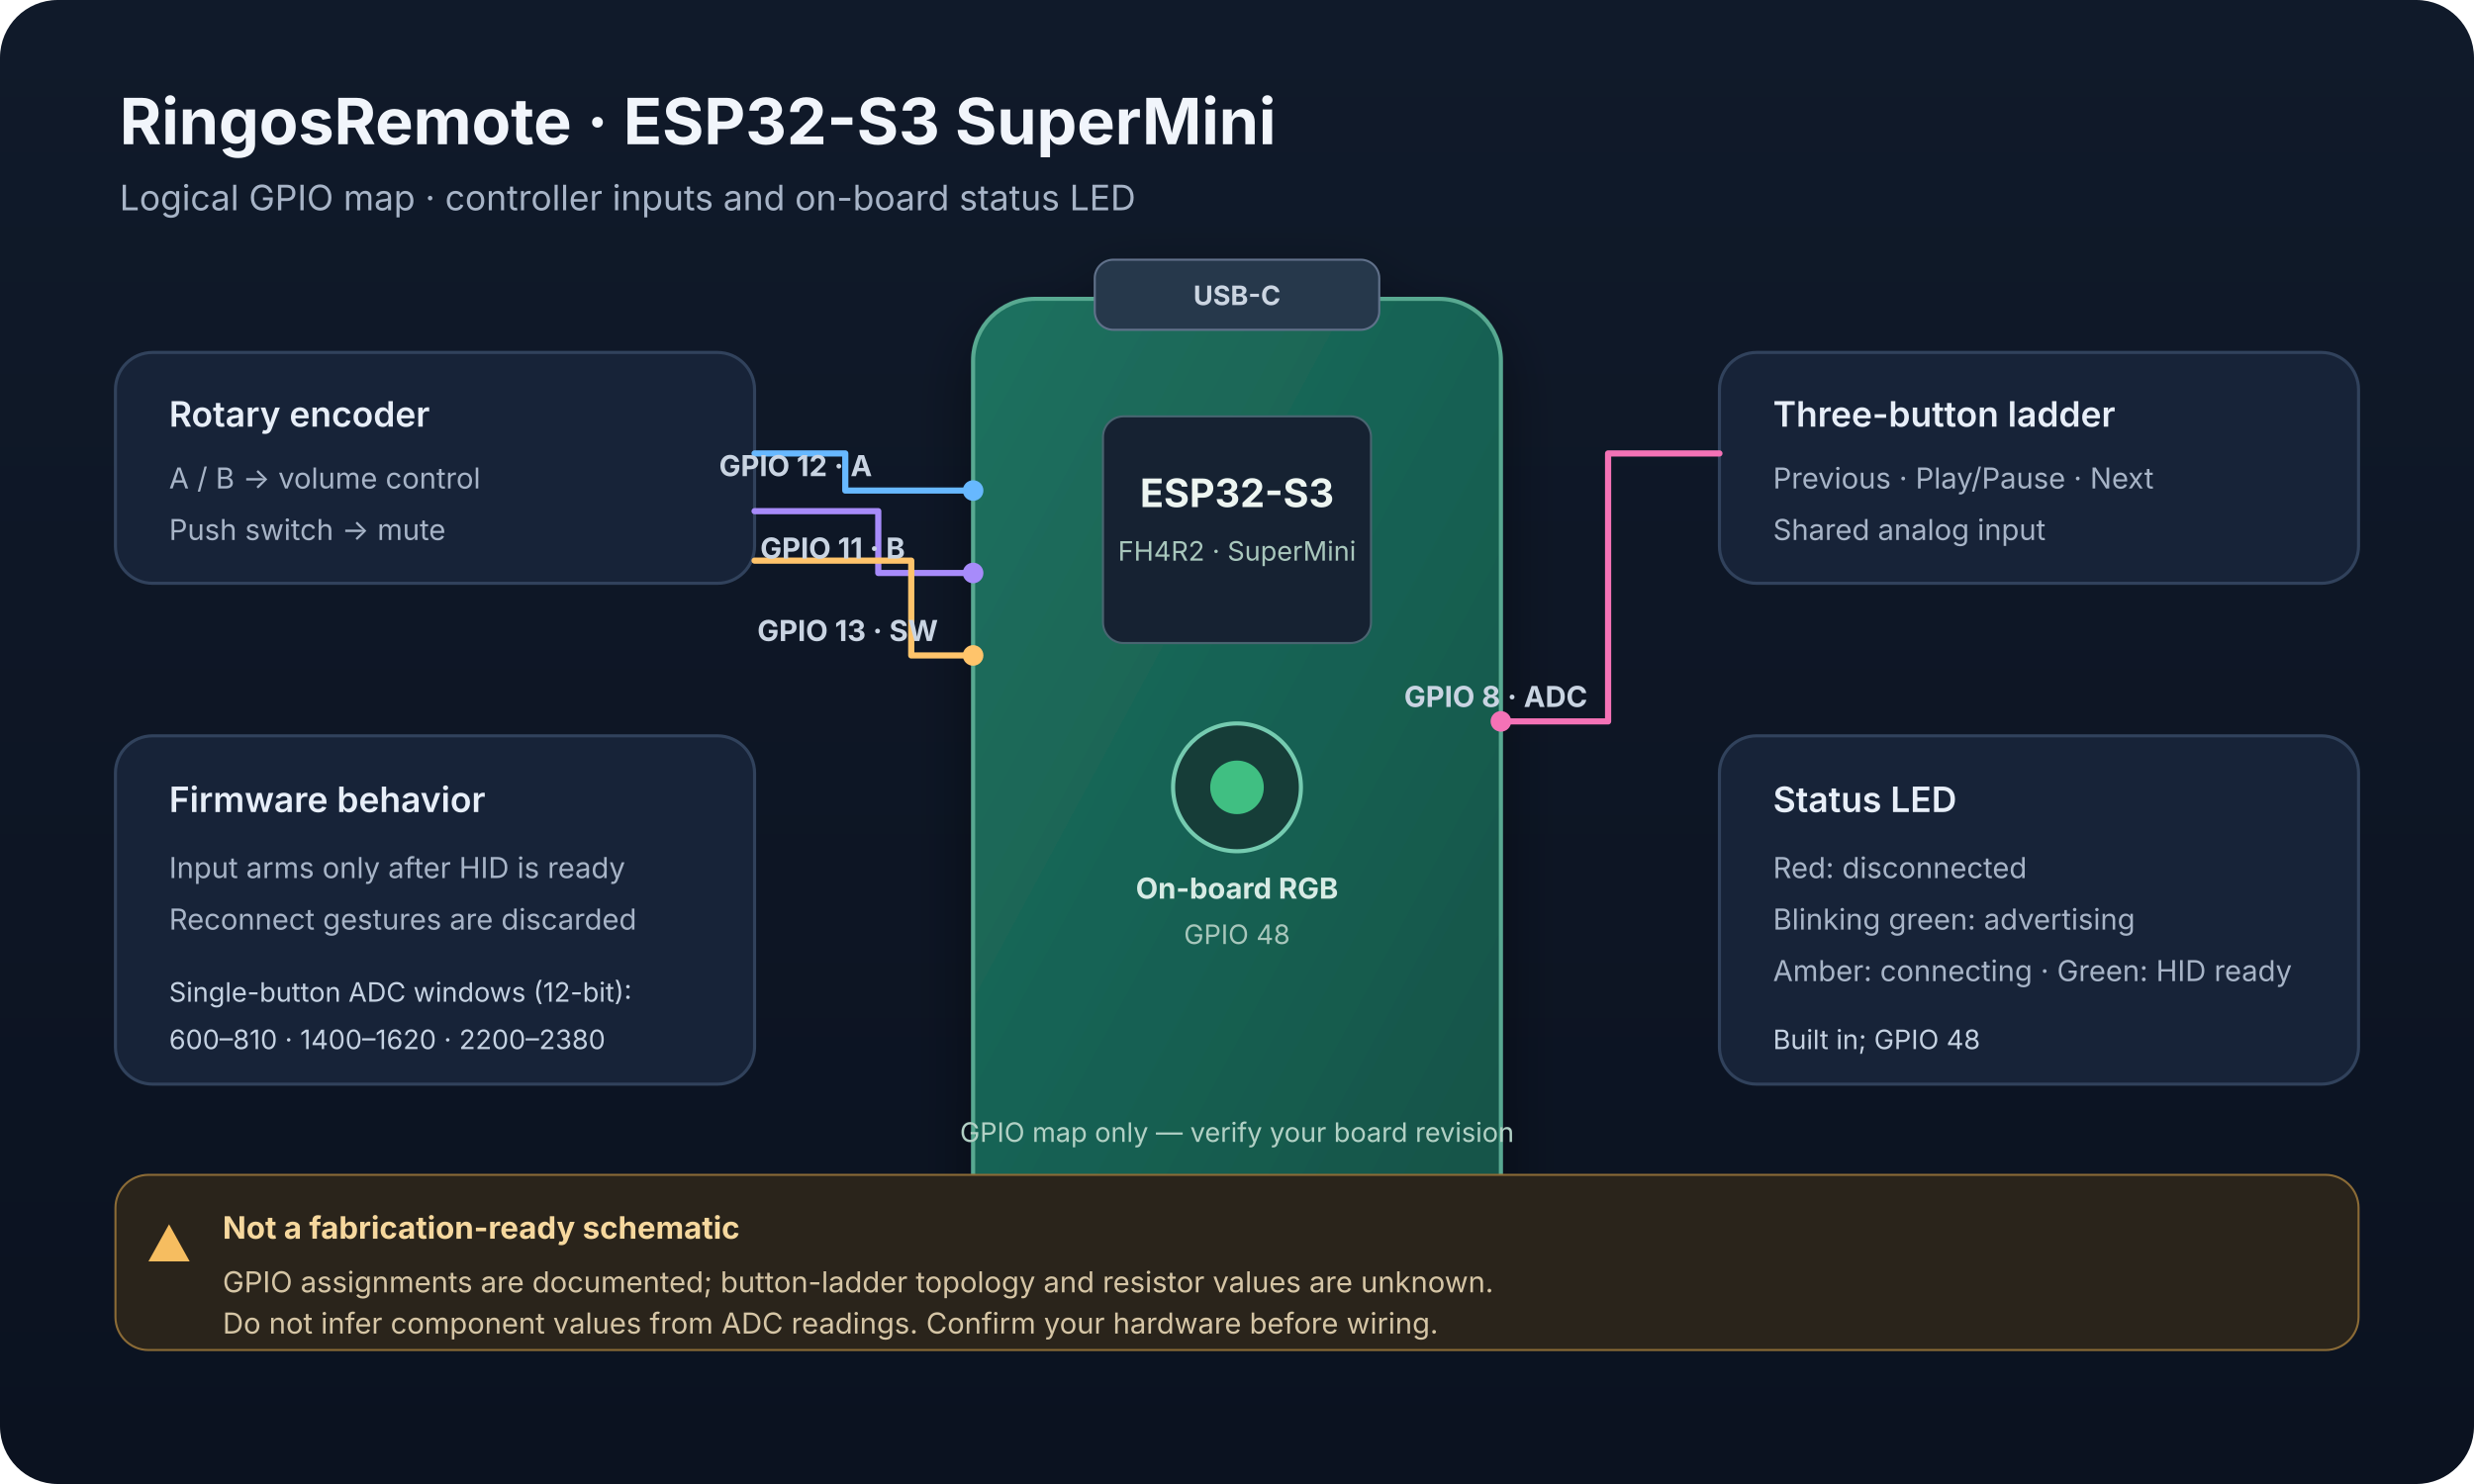
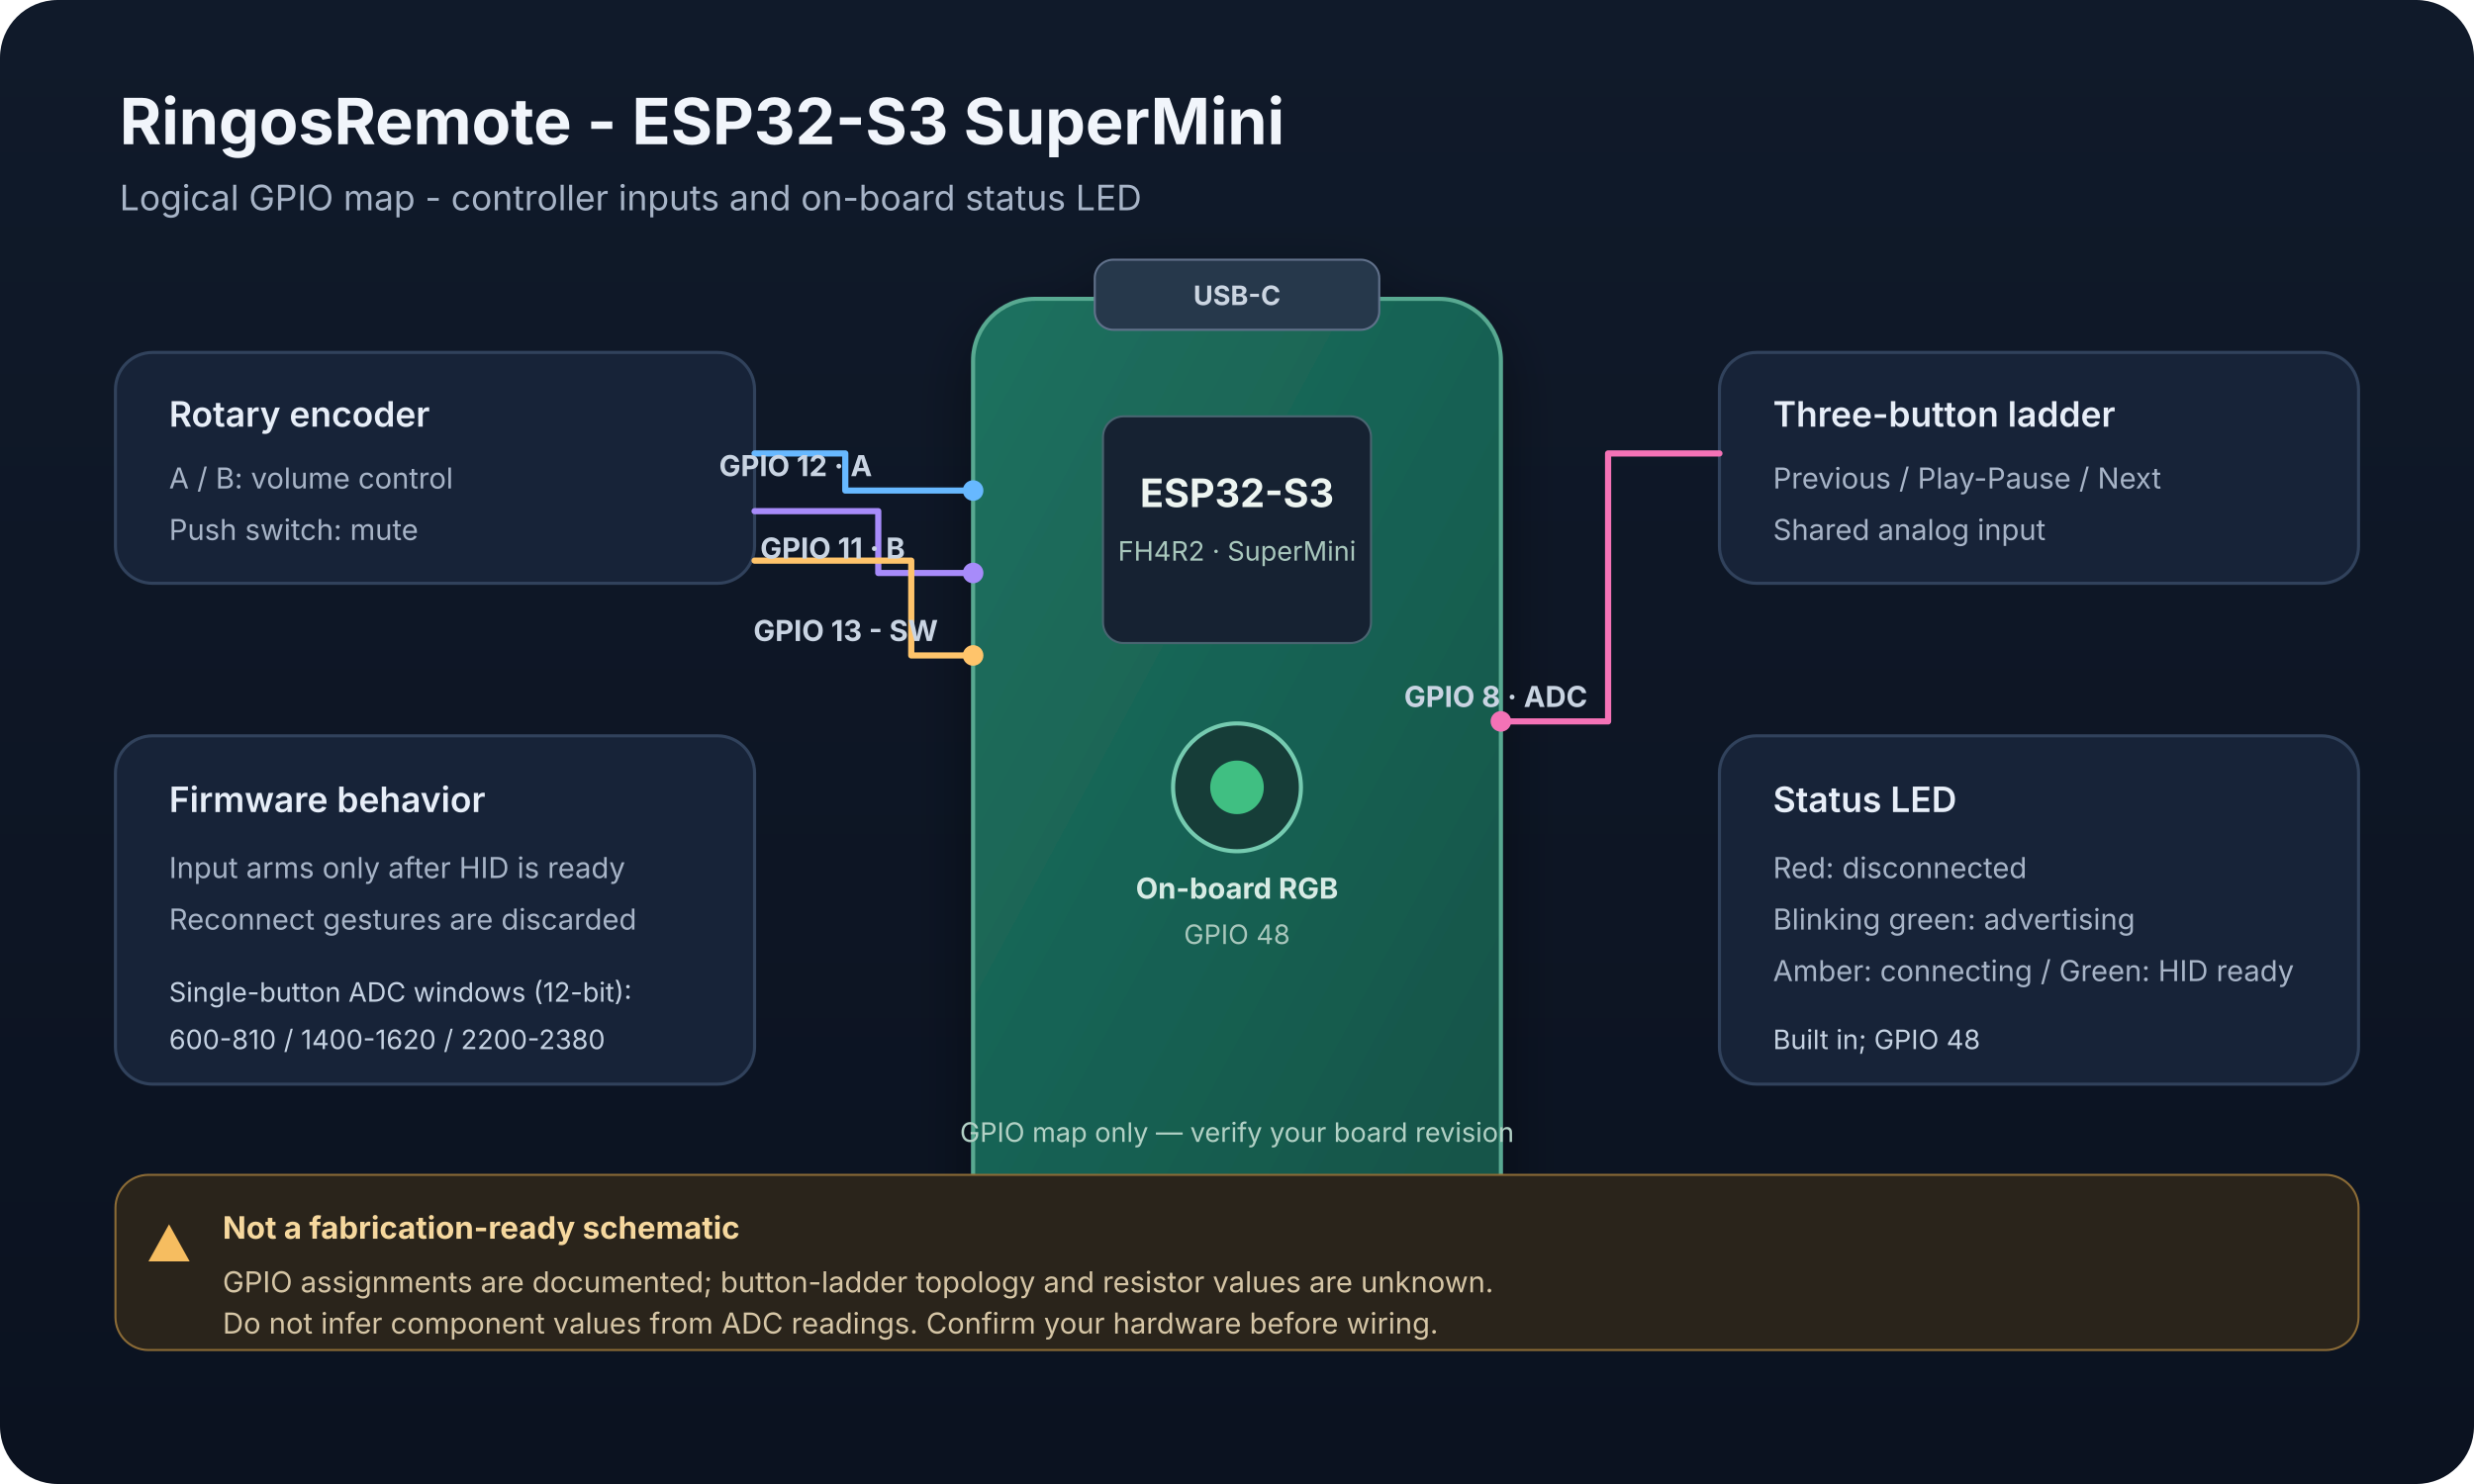
<svg xmlns="http://www.w3.org/2000/svg" width="1200" height="720" viewBox="0 0 1200 720" role="img" aria-labelledby="title desc">
  <defs>
    <linearGradient id="bg" x2="0" y2="1">
      <stop offset="0" stop-color="#101a2a" />
      <stop offset="1" stop-color="#0b1220" />
    </linearGradient>
    <linearGradient id="board" x2="1" y2="1">
      <stop offset="0" stop-color="#1c715f" />
      <stop offset="1" stop-color="#155247" />
    </linearGradient>
    <filter id="shadow" x="-20%" y="-20%" width="140%" height="150%">
      <feDropShadow dx="0" dy="12" stdDeviation="14" flood-color="#020617" flood-opacity=".4" />
    </filter>
    <style>
      text { font-family: Inter, ui-sans-serif, system-ui, -apple-system, "Segoe UI", sans-serif; }
      .muted { fill: #a7b4c7; }
      .label { fill: #e7eef8; font-size: 17px; font-weight: 600; }
      .small { fill: #a7b4c7; font-size: 14px; }
      .pin { fill: #c9d4e2; font-size: 14px; font-weight: 700; }
      .card { fill: #172338; stroke: #31425c; stroke-width: 1.5; }
      .trace { fill: none; stroke-width: 3; stroke-linecap: round; stroke-linejoin: round; }
    </style>
  </defs>
  <rect width="1200" height="720" rx="28" fill="url(#bg)" />
-   <text x="58" y="70" fill="#f1f5fb" font-size="31" font-weight="750">RingosRemote · ESP32-S3 SuperMini</text>
-   <text x="58" y="102" class="muted" font-size="17">Logical GPIO map · controller inputs and on-board status LED</text>
+   <text x="58" y="70" fill="#f1f5fb" font-size="31" font-weight="750">RingosRemote - ESP32-S3 SuperMini</text>
+   <text x="58" y="102" class="muted" font-size="17">Logical GPIO map - controller inputs and on-board status LED</text>
  <g filter="url(#shadow)">
    <rect x="472" y="145" width="256" height="475" rx="30" fill="url(#board)" stroke="#58a991" stroke-width="2" />
    <rect x="531" y="126" width="138" height="34" rx="9" fill="#26374c" stroke="#61718a" />
    <text x="600" y="148" text-anchor="middle" fill="#cbd5e1" font-size="13" font-weight="700">USB-C</text>
    <rect x="535" y="202" width="130" height="110" rx="10" fill="#172333" stroke="#4a6571" />
    <text x="600" y="246" text-anchor="middle" fill="#edf5f1" font-size="19" font-weight="750">ESP32-S3</text>
    <text x="600" y="272" text-anchor="middle" fill="#a8c7bc" font-size="13">FH4R2 · SuperMini</text>
    <circle cx="600" cy="382" r="31" fill="#163c39" stroke="#75cbb0" stroke-width="2" />
    <circle cx="600" cy="382" r="13" fill="#3fbf82" />
    <text x="600" y="436" text-anchor="middle" fill="#d7ebe4" font-size="14" font-weight="650">On-board RGB</text>
    <text x="600" y="458" text-anchor="middle" fill="#a8c7bc" font-size="13">GPIO 48</text>
    <text x="600" y="554" text-anchor="middle" fill="#b2d1c5" font-size="13">GPIO map only — verify your board revision</text>
  </g>
  <g>
    <rect x="56" y="171" width="310" height="112" rx="18" class="card" />
    <text x="82" y="207" class="label">Rotary encoder</text>
-     <text x="82" y="237" class="small">A / B → volume control</text>
-     <text x="82" y="262" class="small">Push switch → mute</text>
+     <text x="82" y="237" class="small">A / B: volume control</text>
+     <text x="82" y="262" class="small">Push switch: mute</text>
    <path d="M366 220 H410 V238 H472" class="trace" stroke="#67b8ff" />
    <path d="M366 248 H426 V278 H472" class="trace" stroke="#a78bfa" />
    <path d="M366 272 H442 V318 H472" class="trace" stroke="#ffc46b" />
    <circle cx="472" cy="238" r="5" fill="#67b8ff" />
    <circle cx="472" cy="278" r="5" fill="#a78bfa" />
    <circle cx="472" cy="318" r="5" fill="#ffc46b" />
    <text x="423" y="231" text-anchor="end" class="pin">GPIO 12 · A</text>
    <text x="439" y="271" text-anchor="end" class="pin">GPIO 11 · B</text>
-     <text x="455" y="311" text-anchor="end" class="pin">GPIO 13 · SW</text>
+     <text x="455" y="311" text-anchor="end" class="pin">GPIO 13 - SW</text>
  </g>
  <g>
    <rect x="834" y="171" width="310" height="112" rx="18" class="card" />
    <text x="860" y="207" class="label">Three-button ladder</text>
-     <text x="860" y="237" class="small">Previous · Play/Pause · Next</text>
+     <text x="860" y="237" class="small">Previous / Play-Pause / Next</text>
    <text x="860" y="262" class="small">Shared analog input</text>
    <path d="M728 350 H780 V220 H834" class="trace" stroke="#f472b6" />
    <circle cx="728" cy="350" r="5" fill="#f472b6" />
    <text x="770" y="343" text-anchor="end" class="pin">GPIO 8 · ADC</text>
  </g>
  <g>
    <rect x="56" y="357" width="310" height="169" rx="18" class="card" />
    <text x="82" y="394" class="label">Firmware behavior</text>
    <text x="82" y="426" class="small">Input arms only after HID is ready</text>
    <text x="82" y="451" class="small">Reconnect gestures are discarded</text>
    <text x="82" y="486" fill="#c5d2e2" font-size="13">Single-button ADC windows (12-bit):</text>
-     <text x="82" y="509" fill="#c5d2e2" font-size="13">600–810 · 1400–1620 · 2200–2380</text>
+     <text x="82" y="509" fill="#c5d2e2" font-size="13">600-810 / 1400-1620 / 2200-2380</text>
  </g>
  <g>
    <rect x="834" y="357" width="310" height="169" rx="18" class="card" />
    <text x="860" y="394" class="label">Status LED</text>
    <text x="860" y="426" class="small">Red: disconnected</text>
    <text x="860" y="451" class="small">Blinking green: advertising</text>
-     <text x="860" y="476" class="small">Amber: connecting · Green: HID ready</text>
+     <text x="860" y="476" class="small">Amber: connecting / Green: HID ready</text>
    <text x="860" y="509" fill="#c5d2e2" font-size="13">Built in; GPIO 48</text>
  </g>
  <rect x="56" y="570" width="1088" height="85" rx="16" fill="#2a241b" stroke="#8b6b36" />
  <path d="M82 594 l10 18 h-20 z" fill="#f6bd60" />
  <text x="108" y="601" fill="#f6d89e" font-size="15" font-weight="700">Not a fabrication-ready schematic</text>
  <text x="108" y="627" fill="#d5c5a5" font-size="14">GPIO assignments are documented; button-ladder topology and resistor values are unknown.</text>
  <text x="108" y="647" fill="#d5c5a5" font-size="14">Do not infer component values from ADC readings. Confirm your hardware before wiring.</text>
</svg>
